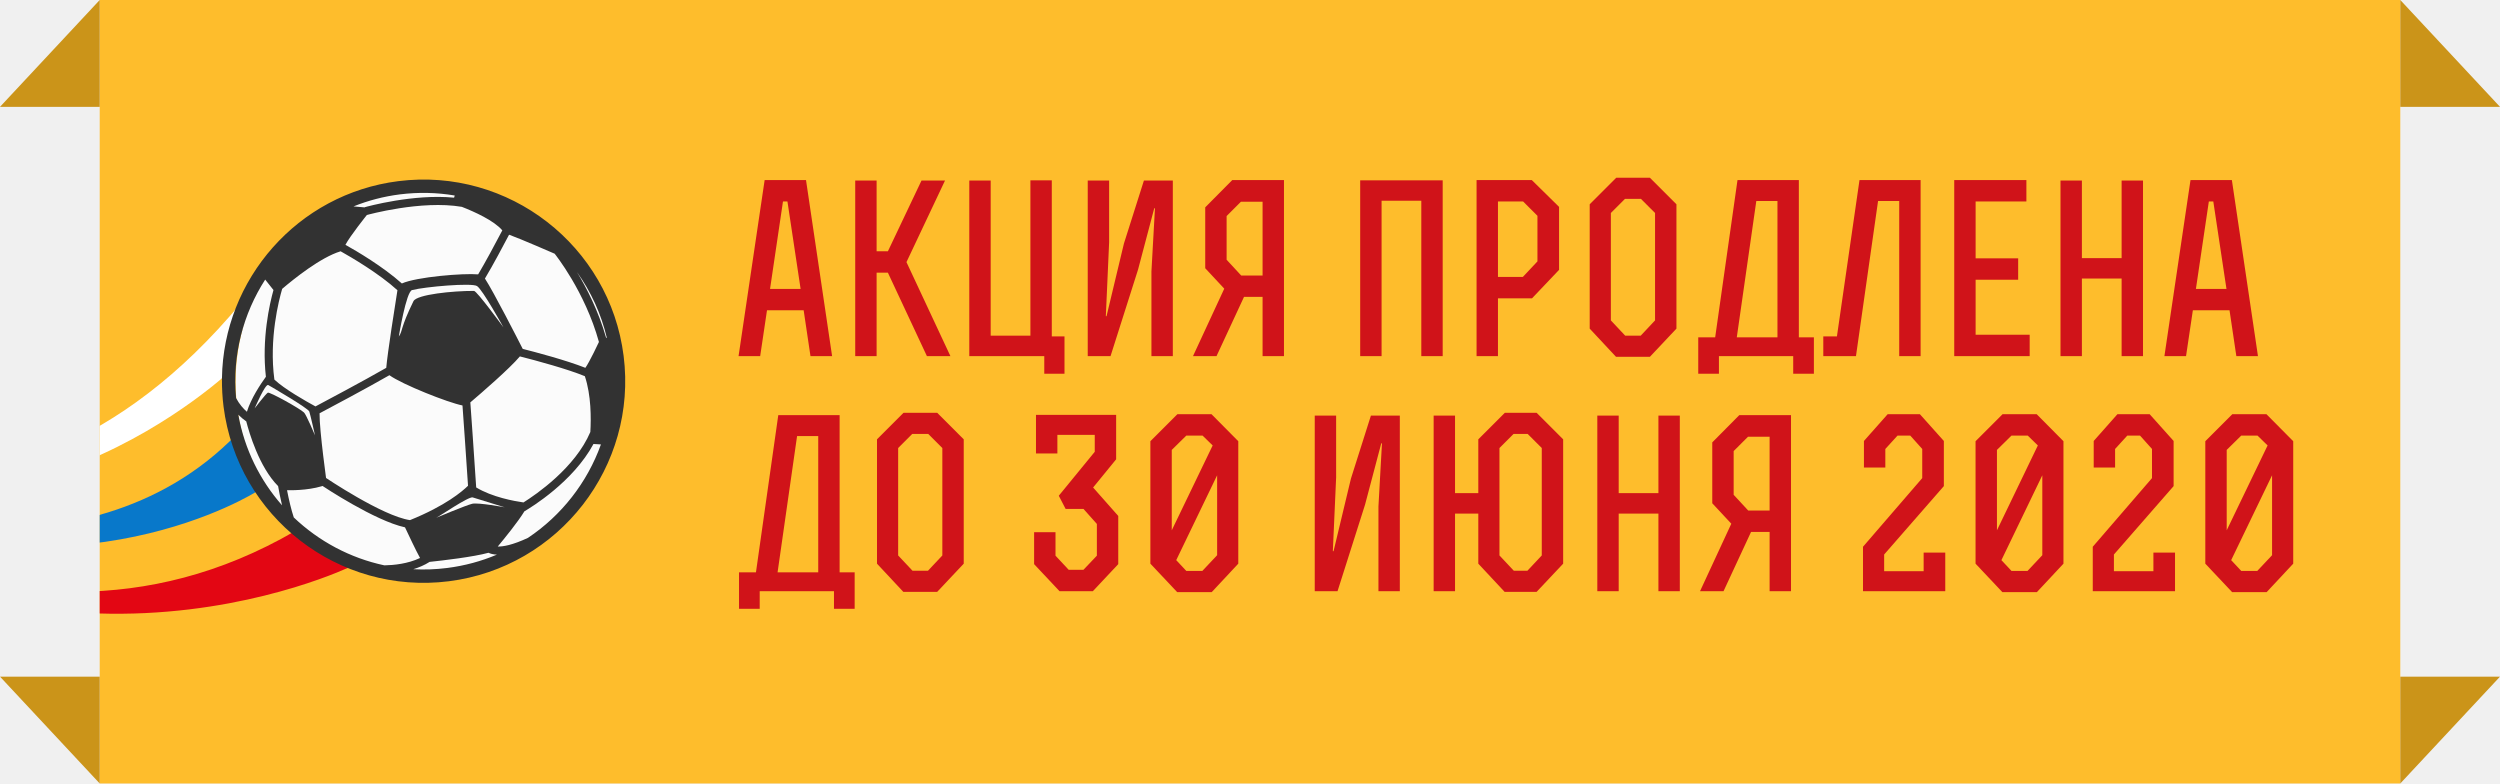
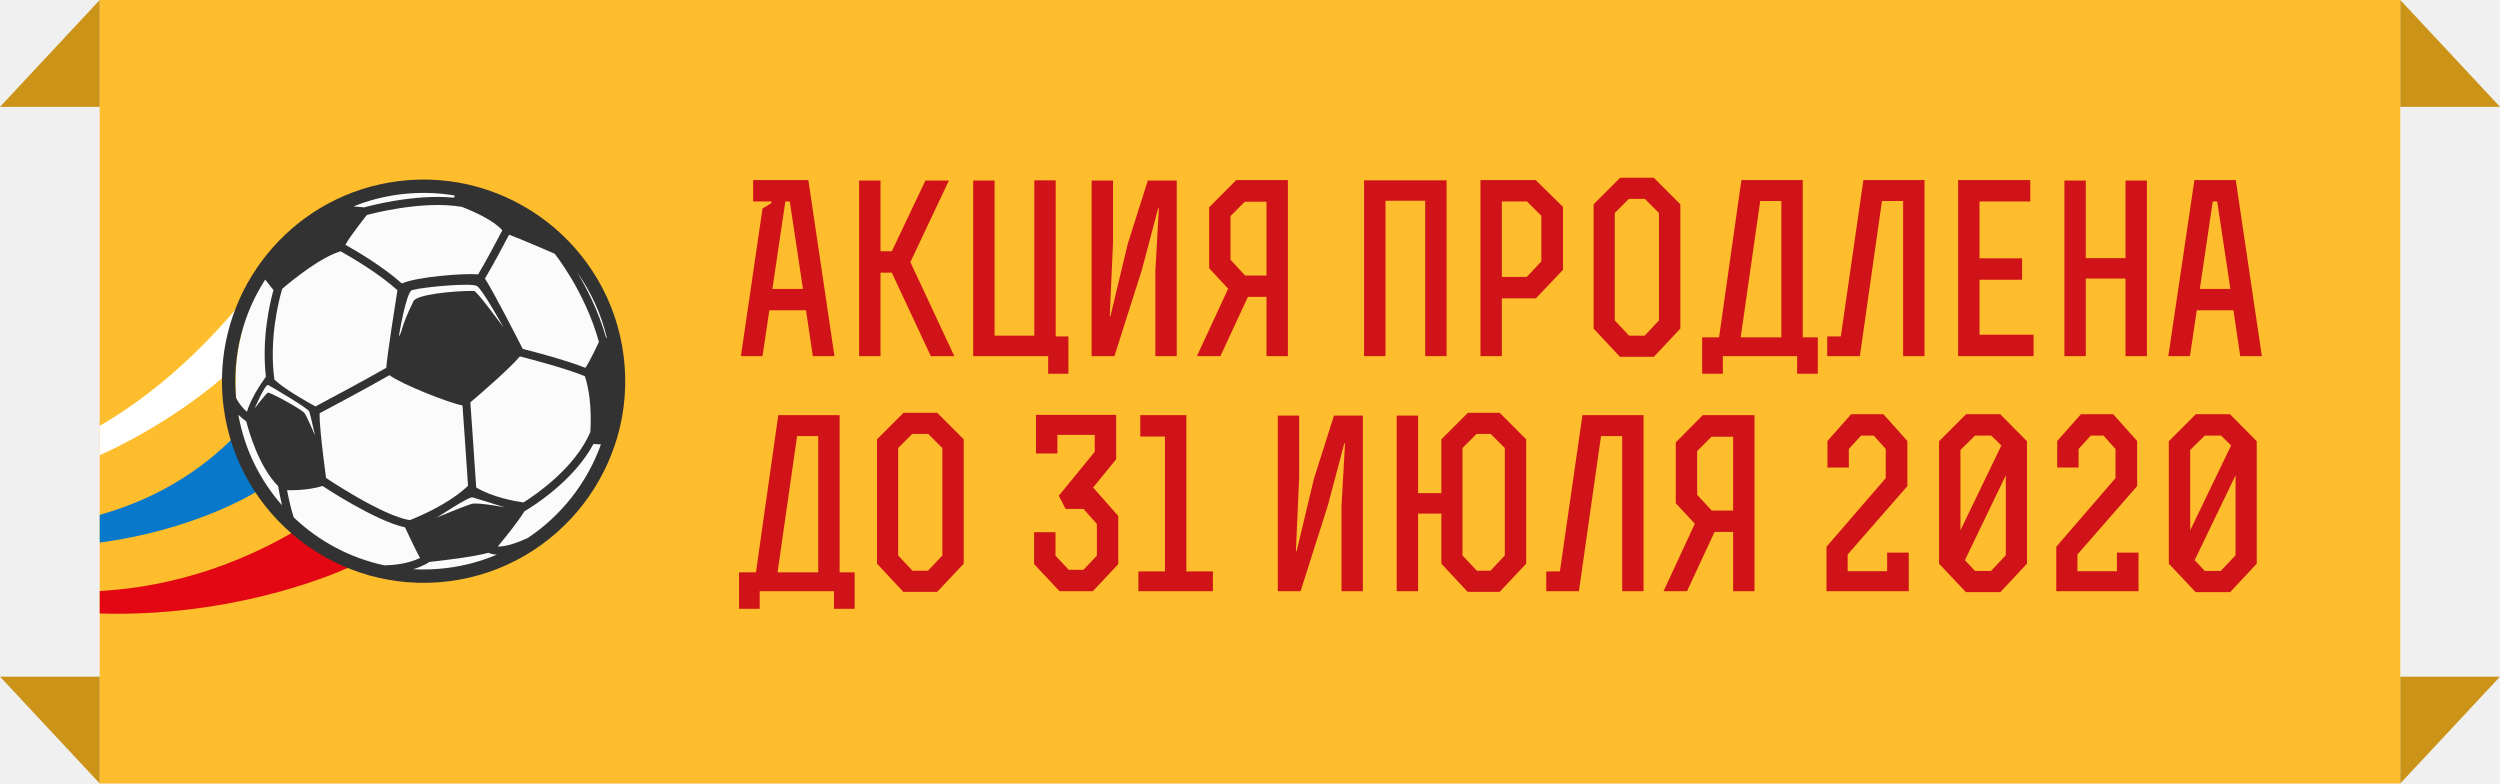
<svg xmlns="http://www.w3.org/2000/svg" width="351" height="110" viewBox="0 0 351 110" fill="none">
  <rect x="14" width="323" height="110" fill="#FEBD2C" />
  <mask id="mask0" mask-type="alpha" maskUnits="userSpaceOnUse" x="14" y="0" width="323" height="110">
    <rect x="14" width="323" height="110" fill="#FEBD2C" />
  </mask>
  <g mask="url(#mask0)">
    <path d="M32.85 51.615C32.85 51.615 0.036 83.479 -36.807 61.872C-36.807 61.872 2.849 84.13 37.093 38.419C37.09 38.424 31.677 51.223 32.85 51.615Z" fill="white" />
    <path d="M49.376 79.483C49.376 79.483 2.055 102.613 -40.612 62.855C-40.612 62.855 -0.744 99.128 41.478 74.536C41.481 74.531 48.251 77.137 49.376 79.483Z" fill="#E30613" />
    <path d="M36.059 68.992C36.059 68.992 10.614 85.285 -24.218 70.77C-24.218 70.77 11.529 83.425 33.279 60.929C33.274 60.926 34.559 66.093 36.059 68.992Z" fill="#0878CA" />
    <ellipse cx="59.666" cy="53.624" rx="26.589" ry="27.506" fill="#FBFBFB" />
    <path d="M55.919 25.435C41.775 27.22 31.37 39.22 31.163 53.09L31.149 53.089C31.152 53.122 31.16 53.152 31.163 53.185C31.15 54.467 31.219 55.763 31.384 57.073C33.345 72.563 47.538 83.566 63.023 81.608C78.513 79.647 89.515 65.454 87.557 49.97C85.602 34.477 71.409 23.474 55.919 25.435ZM73.495 70.543C72.181 70.355 69.099 69.795 66.857 68.437C66.606 64.448 66.113 57.604 66.035 56.496C67.537 55.22 71.559 51.746 72.992 50.039C75.292 50.619 79.782 51.845 82.113 52.818C83.008 55.492 82.997 58.731 82.884 60.65C80.748 65.686 75.254 69.439 73.495 70.543ZM54.229 51.644C51.038 53.478 45.67 56.33 44.292 57.061C42.958 56.337 39.905 54.61 38.524 53.295C37.751 47.552 39.159 42.12 39.618 40.555C41.238 39.172 45.021 36.124 47.824 35.281C49.27 36.092 53.19 38.372 55.8 40.748C55.465 42.838 54.403 49.587 54.229 51.644ZM34.665 57.814C34.174 57.389 33.613 56.767 33.143 55.887C32.593 49.836 34.155 44.041 37.233 39.254L38.395 40.718C37.836 42.728 36.734 47.579 37.331 52.898C36.606 53.898 35.24 55.933 34.665 57.814ZM56.421 39.799C53.781 37.431 50.054 35.239 48.499 34.373C49.105 33.186 51.507 30.187 51.507 30.187C51.584 30.163 59.141 28.068 64.843 29.041C66.576 29.717 69.355 30.96 70.525 32.344C69.488 34.325 68.09 36.915 67.133 38.521C65.078 38.339 58.51 38.866 56.421 39.799ZM82.185 51.643C79.499 50.573 75.091 49.415 73.39 48.983C72.73 47.679 69.312 40.989 68.085 39.107C69.207 37.241 70.721 34.39 71.475 32.952C72.982 33.487 77.873 35.62 77.873 35.62C77.914 35.675 82.132 40.911 84.09 48.011C84.095 48.009 82.768 50.836 82.185 51.643ZM85.084 47.375C84.001 43.607 82.356 40.411 81.007 38.201C82.955 40.933 84.41 44.06 85.21 47.477C85.163 47.438 85.12 47.405 85.084 47.375ZM63.842 27.45C63.812 27.553 63.787 27.655 63.754 27.753C58.059 27.192 51.503 29.009 51.205 29.095L51.21 29.12L49.633 28.98C51.681 28.157 53.864 27.579 56.156 27.289C58.779 26.965 61.362 27.028 63.842 27.45ZM34.575 59.162C34.969 60.699 36.382 65.573 39.046 68.25C39.148 68.841 39.344 69.87 39.597 70.945C36.517 67.443 34.335 63.095 33.455 58.223C33.861 58.629 34.254 58.939 34.575 59.162ZM41.248 72.651C40.893 71.592 40.548 70.112 40.301 68.829C41.458 68.849 43.959 68.789 45.903 68.017C45.903 68.017 44.83 60.417 44.866 58.025C46.309 57.262 51.493 54.508 54.673 52.679C56.471 53.978 62.875 56.521 64.932 56.927C65.054 58.647 65.474 64.504 65.71 68.201C64.917 68.983 62.545 71.011 57.561 73.025C53.684 72.456 45.668 67.035 45.589 66.985L45.895 68.014L45.164 68.151C45.47 68.355 52.651 73.125 56.863 74.039C57.362 75.101 58.377 77.259 58.974 78.341C57.266 79.16 55.267 79.353 53.968 79.376C49.147 78.348 44.749 75.984 41.248 72.651ZM58.023 79.918C58.811 79.677 59.597 79.349 60.318 78.889C62.196 78.688 66.454 78.195 68.586 77.609C68.856 77.741 69.238 77.852 69.766 77.87C67.589 78.792 65.253 79.431 62.794 79.743C61.178 79.95 59.587 80.002 58.023 79.918ZM74.115 75.523C71.952 76.527 70.644 76.752 69.885 76.733C70.799 75.632 72.718 73.282 73.628 71.787C74.616 71.209 80.476 67.629 83.324 62.335L84.371 62.397C82.452 67.748 78.841 72.369 74.115 75.523Z" fill="#323232" />
    <path d="M55.994 47.25C55.994 47.25 57.022 40.941 57.856 40.725C59.678 40.259 66.203 39.686 66.969 40.158C67.741 40.629 70.686 45.964 70.686 45.964C70.686 45.964 66.961 40.845 66.551 40.843C63.599 40.833 58.521 41.337 58.05 42.287C56.17 46.118 56.573 46.423 55.994 47.25Z" fill="#FBFBFB" />
    <path d="M61.244 72.693C61.548 72.59 65.811 69.658 66.371 69.838C66.931 70.017 70.866 71.226 70.866 71.226C70.866 71.226 67.151 70.529 66.294 70.729C65.441 70.933 61.244 72.693 61.244 72.693Z" fill="#FBFBFB" />
    <path d="M35.755 57.329C35.755 57.329 37.254 53.83 37.66 54.058C38.069 54.292 43.275 57.32 43.426 57.777C43.578 58.234 44.226 61.126 44.226 61.126C44.226 61.126 43.006 58.224 42.685 57.919C42.094 57.346 37.87 55.005 37.605 55.13C37.336 55.263 35.755 57.329 35.755 57.329Z" fill="#FBFBFB" />
  </g>
  <path d="M14 15V0L0 15H14Z" fill="#CB9419" />
  <path d="M337 15V0L351 15H337Z" fill="#CB9419" />
  <path d="M14 95V110L0 95H14Z" fill="#CB9419" />
  <path d="M337 95V110L351 95H337Z" fill="#CB9419" />
-   <path d="M113.164 25.283L116.827 50H113.791L112.834 43.565H107.686L106.729 50H103.693L107.356 25.283H113.164ZM109.93 28.286L108.115 40.562H112.405L110.557 28.286H109.93ZM124.66 35.282L129.379 25.349H132.679L127.267 36.8L133.438 50H130.138L124.66 38.285H123.076V50H120.073V25.349H123.076V35.282H124.66ZM136.089 25.349H139.092V47.129H144.669V25.316H147.672V47.228H149.454V52.475H146.616V50H136.089V25.349ZM152.718 25.349H155.721V34.028L155.259 44.39H155.358L157.8 34.193L160.605 25.349H164.664V50H161.661V38.12L162.156 29.243H162.057L159.78 37.856L155.919 50H152.718V25.349ZM174.659 41.684L170.798 50H167.498L171.887 40.529L169.214 37.658V29.111L173.009 25.283H180.269V50H177.266V41.684H174.659ZM174.23 28.319L172.217 30.332V36.47L174.263 38.681H177.266V28.319H174.23ZM190.971 25.316H202.554V50H199.551V28.187H193.974V50H190.971V25.316ZM218.893 37.889L215.098 41.882H210.313V50H207.31V25.283H215.065L218.893 29.045V37.889ZM215.857 36.701V30.299L213.844 28.286H210.313V38.879H213.811L215.857 36.701ZM231.643 50.099H226.891L223.195 46.139V28.682L226.924 24.953H231.643L235.372 28.682V46.139L231.643 50.099ZM232.369 29.903L230.389 27.923H228.145L226.165 29.903V44.984L228.178 47.129H230.356L232.369 44.984V29.903ZM238.434 47.36H240.81L243.945 25.283H252.558V47.36H254.67V52.475H251.766V50H241.338V52.475H238.434V47.36ZM246.585 28.22L243.846 47.36H249.555V28.22H246.585ZM269.653 25.283V50H266.65V28.22H263.68L260.578 50H255.991V47.228H257.905L261.073 25.283H269.653ZM283.35 39.275H277.377V46.997H284.967V50H274.374V25.283H284.505V28.286H277.377V36.272H283.35V39.275ZM289.295 25.349H292.298V36.239H297.875V25.349H300.878V50H297.875V39.11H292.298V50H289.295V25.349ZM313.355 25.283L317.018 50H313.982L313.025 43.565H307.877L306.92 50H303.884L307.547 25.283H313.355ZM310.121 28.286L308.306 40.562H312.596L310.748 28.286H310.121ZM103.759 80.36H106.135L109.27 58.283H117.883V80.36H119.995V85.475H117.091V83H106.663V85.475H103.759V80.36ZM111.91 61.22L109.171 80.36H114.88V61.22H111.91ZM131.579 83.099H126.827L123.131 79.139V61.682L126.86 57.953H131.579L135.308 61.682V79.139L131.579 83.099ZM132.305 62.903L130.325 60.923H128.081L126.101 62.903V77.984L128.114 80.129H130.292L132.305 77.984V62.903ZM156.706 58.25V64.487L153.472 68.447L157.003 72.44V79.205L153.439 83H148.753L145.189 79.205V74.717H148.192V78.017L150.04 79.997H152.119L154 78.017V73.562L152.119 71.45H149.611L148.654 69.602L153.703 63.431V61.055H148.456V63.662H145.453V58.25H156.706ZM165.275 83.132L161.513 79.139V61.946L165.308 58.151H170.093L173.855 61.946V79.139L170.126 83.132H165.275ZM168.839 61.154H166.562L164.516 63.167V74.453L170.258 62.54L168.839 61.154ZM166.562 80.162H168.806L170.885 77.951V66.731L165.143 78.644L166.562 80.162ZM184.59 58.349H187.593V67.028L187.131 77.39H187.23L189.672 67.193L192.477 58.349H196.536V83H193.533V71.12L194.028 62.243H193.929L191.652 70.856L187.791 83H184.59V58.349ZM215.738 83.099H211.25L207.554 79.139V72.11H204.287V83H201.284V58.349H204.287V69.239H207.554V61.682L211.283 57.953H215.738L219.467 61.682V79.139L215.738 83.099ZM216.464 62.903L214.484 60.923H212.504L210.524 62.903V77.984L212.537 80.129H214.451L216.464 77.984V62.903ZM224.262 58.349H227.265V69.239H232.842V58.349H235.845V83H232.842V72.11H227.265V83H224.262V58.349ZM245.847 74.684L241.986 83H238.686L243.075 73.529L240.402 70.658V62.111L244.197 58.283H251.457V83H248.454V74.684H245.847ZM245.418 61.319L243.405 63.332V69.47L245.451 71.681H248.454V61.319H245.418ZM265.03 58.151H269.551L272.917 61.913V68.249L264.535 77.852V80.195H270.079V77.588H273.115V83H261.565V76.763L269.881 67.127V63.035L268.198 61.154H266.416L264.7 63.035V65.642H261.697V61.913L265.03 58.151ZM281.13 83.132L277.368 79.139V61.946L281.163 58.151H285.948L289.71 61.946V79.139L285.981 83.132H281.13ZM284.694 61.154H282.417L280.371 63.167V74.453L286.113 62.54L284.694 61.154ZM282.417 80.162H284.661L286.74 77.951V66.731L280.998 78.644L282.417 80.162ZM297.289 58.151H301.81L305.176 61.913V68.249L296.794 77.852V80.195H302.338V77.588H305.374V83H293.824V76.763L302.14 67.127V63.035L300.457 61.154H298.675L296.959 63.035V65.642H293.956V61.913L297.289 58.151ZM313.388 83.132L309.626 79.139V61.946L313.421 58.151H318.206L321.968 61.946V79.139L318.239 83.132H313.388ZM316.952 61.154H314.675L312.629 63.167V74.453L318.371 62.54L316.952 61.154ZM314.675 80.162H316.919L318.998 77.951V66.731L313.256 78.644L314.675 80.162Z" fill="#D01319" />
+   <path d="M113.494 25.283L117.157 50H114.121L113.164 43.565H108.016L107.059 50H104.023L107.059 29.276L108.313 28.517V28.286H105.739V25.283H113.494ZM110.26 28.286L108.445 40.562H112.735L110.887 28.286H110.26ZM125.208 35.282L129.927 25.349H133.227L127.815 36.8L133.986 50H130.686L125.208 38.285H123.624V50H120.621V25.349H123.624V35.282H125.208ZM136.637 25.349H139.64V47.129H145.217V25.316H148.22V47.228H150.002V52.475H147.164V50H136.637V25.349ZM153.266 25.349H156.269V34.028L155.807 44.39H155.906L158.348 34.193L161.153 25.349H165.212V50H162.209V38.12L162.704 29.243H162.605L160.328 37.856L156.467 50H153.266V25.349ZM175.207 41.684L171.346 50H168.046L172.435 40.529L169.762 37.658V29.111L173.557 25.283H180.817V50H177.814V41.684H175.207ZM174.778 28.319L172.765 30.332V36.47L174.811 38.681H177.814V28.319H174.778ZM191.518 25.316H203.101V50H200.098V28.187H194.521V50H191.518V25.316ZM219.441 37.889L215.646 41.882H210.861V50H207.858V25.283H215.613L219.441 29.045V37.889ZM216.405 36.701V30.299L214.392 28.286H210.861V38.879H214.359L216.405 36.701ZM232.191 50.099H227.439L223.743 46.139V28.682L227.472 24.953H232.191L235.92 28.682V46.139L232.191 50.099ZM232.917 29.903L230.937 27.923H228.693L226.713 29.903V44.984L228.726 47.129H230.904L232.917 44.984V29.903ZM238.982 47.36H241.358L244.493 25.283H253.106V47.36H255.218V52.475H252.314V50H241.886V52.475H238.982V47.36ZM247.133 28.22L244.394 47.36H250.103V28.22H247.133ZM270.201 25.283V50H267.198V28.22H264.228L261.126 50H256.539V47.228H258.453L261.621 25.283H270.201ZM283.897 39.275H277.924V46.997H285.514V50H274.921V25.283H285.052V28.286H277.924V36.272H283.897V39.275ZM289.843 25.349H292.846V36.239H298.423V25.349H301.426V50H298.423V39.11H292.846V50H289.843V25.349ZM313.903 25.283L317.566 50H314.53L313.573 43.565H308.425L307.468 50H304.432L308.095 25.283H313.903ZM310.669 28.286L308.854 40.562H313.144L311.296 28.286H310.669ZM103.759 80.36H106.135L109.27 58.283H117.883V80.36H119.995V85.475H117.091V83H106.663V85.475H103.759V80.36ZM111.91 61.22L109.171 80.36H114.88V61.22H111.91ZM131.579 83.099H126.827L123.131 79.139V61.682L126.86 57.953H131.579L135.308 61.682V79.139L131.579 83.099ZM132.305 62.903L130.325 60.923H128.081L126.101 62.903V77.984L128.114 80.129H130.292L132.305 77.984V62.903ZM156.706 58.25V64.487L153.472 68.447L157.003 72.44V79.205L153.439 83H148.753L145.189 79.205V74.717H148.192V78.017L150.04 79.997H152.119L154 78.017V73.562L152.119 71.45H149.611L148.654 69.602L153.703 63.431V61.055H148.456V63.662H145.453V58.25H156.706ZM166.562 80.228H170.291V83H159.83V80.228H163.559V61.286H160.094V58.283H166.562V80.228ZM179.402 58.349H182.405V67.028L181.943 77.39H182.042L184.484 67.193L187.289 58.349H191.348V83H188.345V71.12L188.84 62.243H188.741L186.464 70.856L182.603 83H179.402V58.349ZM210.549 83.099H206.061L202.365 79.139V72.11H199.098V83H196.095V58.349H199.098V69.239H202.365V61.682L206.094 57.953H210.549L214.278 61.682V79.139L210.549 83.099ZM211.275 62.903L209.295 60.923H207.315L205.335 62.903V77.984L207.348 80.129H209.262L211.275 77.984V62.903ZM230.756 58.283V83H227.753V61.22H224.783L221.681 83H217.094V80.228H219.008L222.176 58.283H230.756ZM240.723 74.684L236.862 83H233.562L237.951 73.529L235.278 70.658V62.111L239.073 58.283H246.333V83H243.33V74.684H240.723ZM240.294 61.319L238.281 63.332V69.47L240.327 71.681H243.33V61.319H240.294ZM259.906 58.151H264.427L267.793 61.913V68.249L259.411 77.852V80.195H264.955V77.588H267.991V83H256.441V76.763L264.757 67.127V63.035L263.074 61.154H261.292L259.576 63.035V65.642H256.573V61.913L259.906 58.151ZM276.006 83.132L272.244 79.139V61.946L276.039 58.151H280.824L284.586 61.946V79.139L280.857 83.132H276.006ZM279.57 61.154H277.293L275.247 63.167V74.453L280.989 62.54L279.57 61.154ZM277.293 80.162H279.537L281.616 77.951V66.731L275.874 78.644L277.293 80.162ZM292.165 58.151H296.686L300.052 61.913V68.249L291.67 77.852V80.195H297.214V77.588H300.25V83H288.7V76.763L297.016 67.127V63.035L295.333 61.154H293.551L291.835 63.035V65.642H288.832V61.913L292.165 58.151ZM308.264 83.132L304.502 79.139V61.946L308.297 58.151H313.082L316.844 61.946V79.139L313.115 83.132H308.264ZM311.828 61.154H309.551L307.505 63.167V74.453L313.247 62.54L311.828 61.154ZM309.551 80.162H311.795L313.874 77.951V66.731L308.132 78.644L309.551 80.162Z" fill="#D01319" />
</svg>
